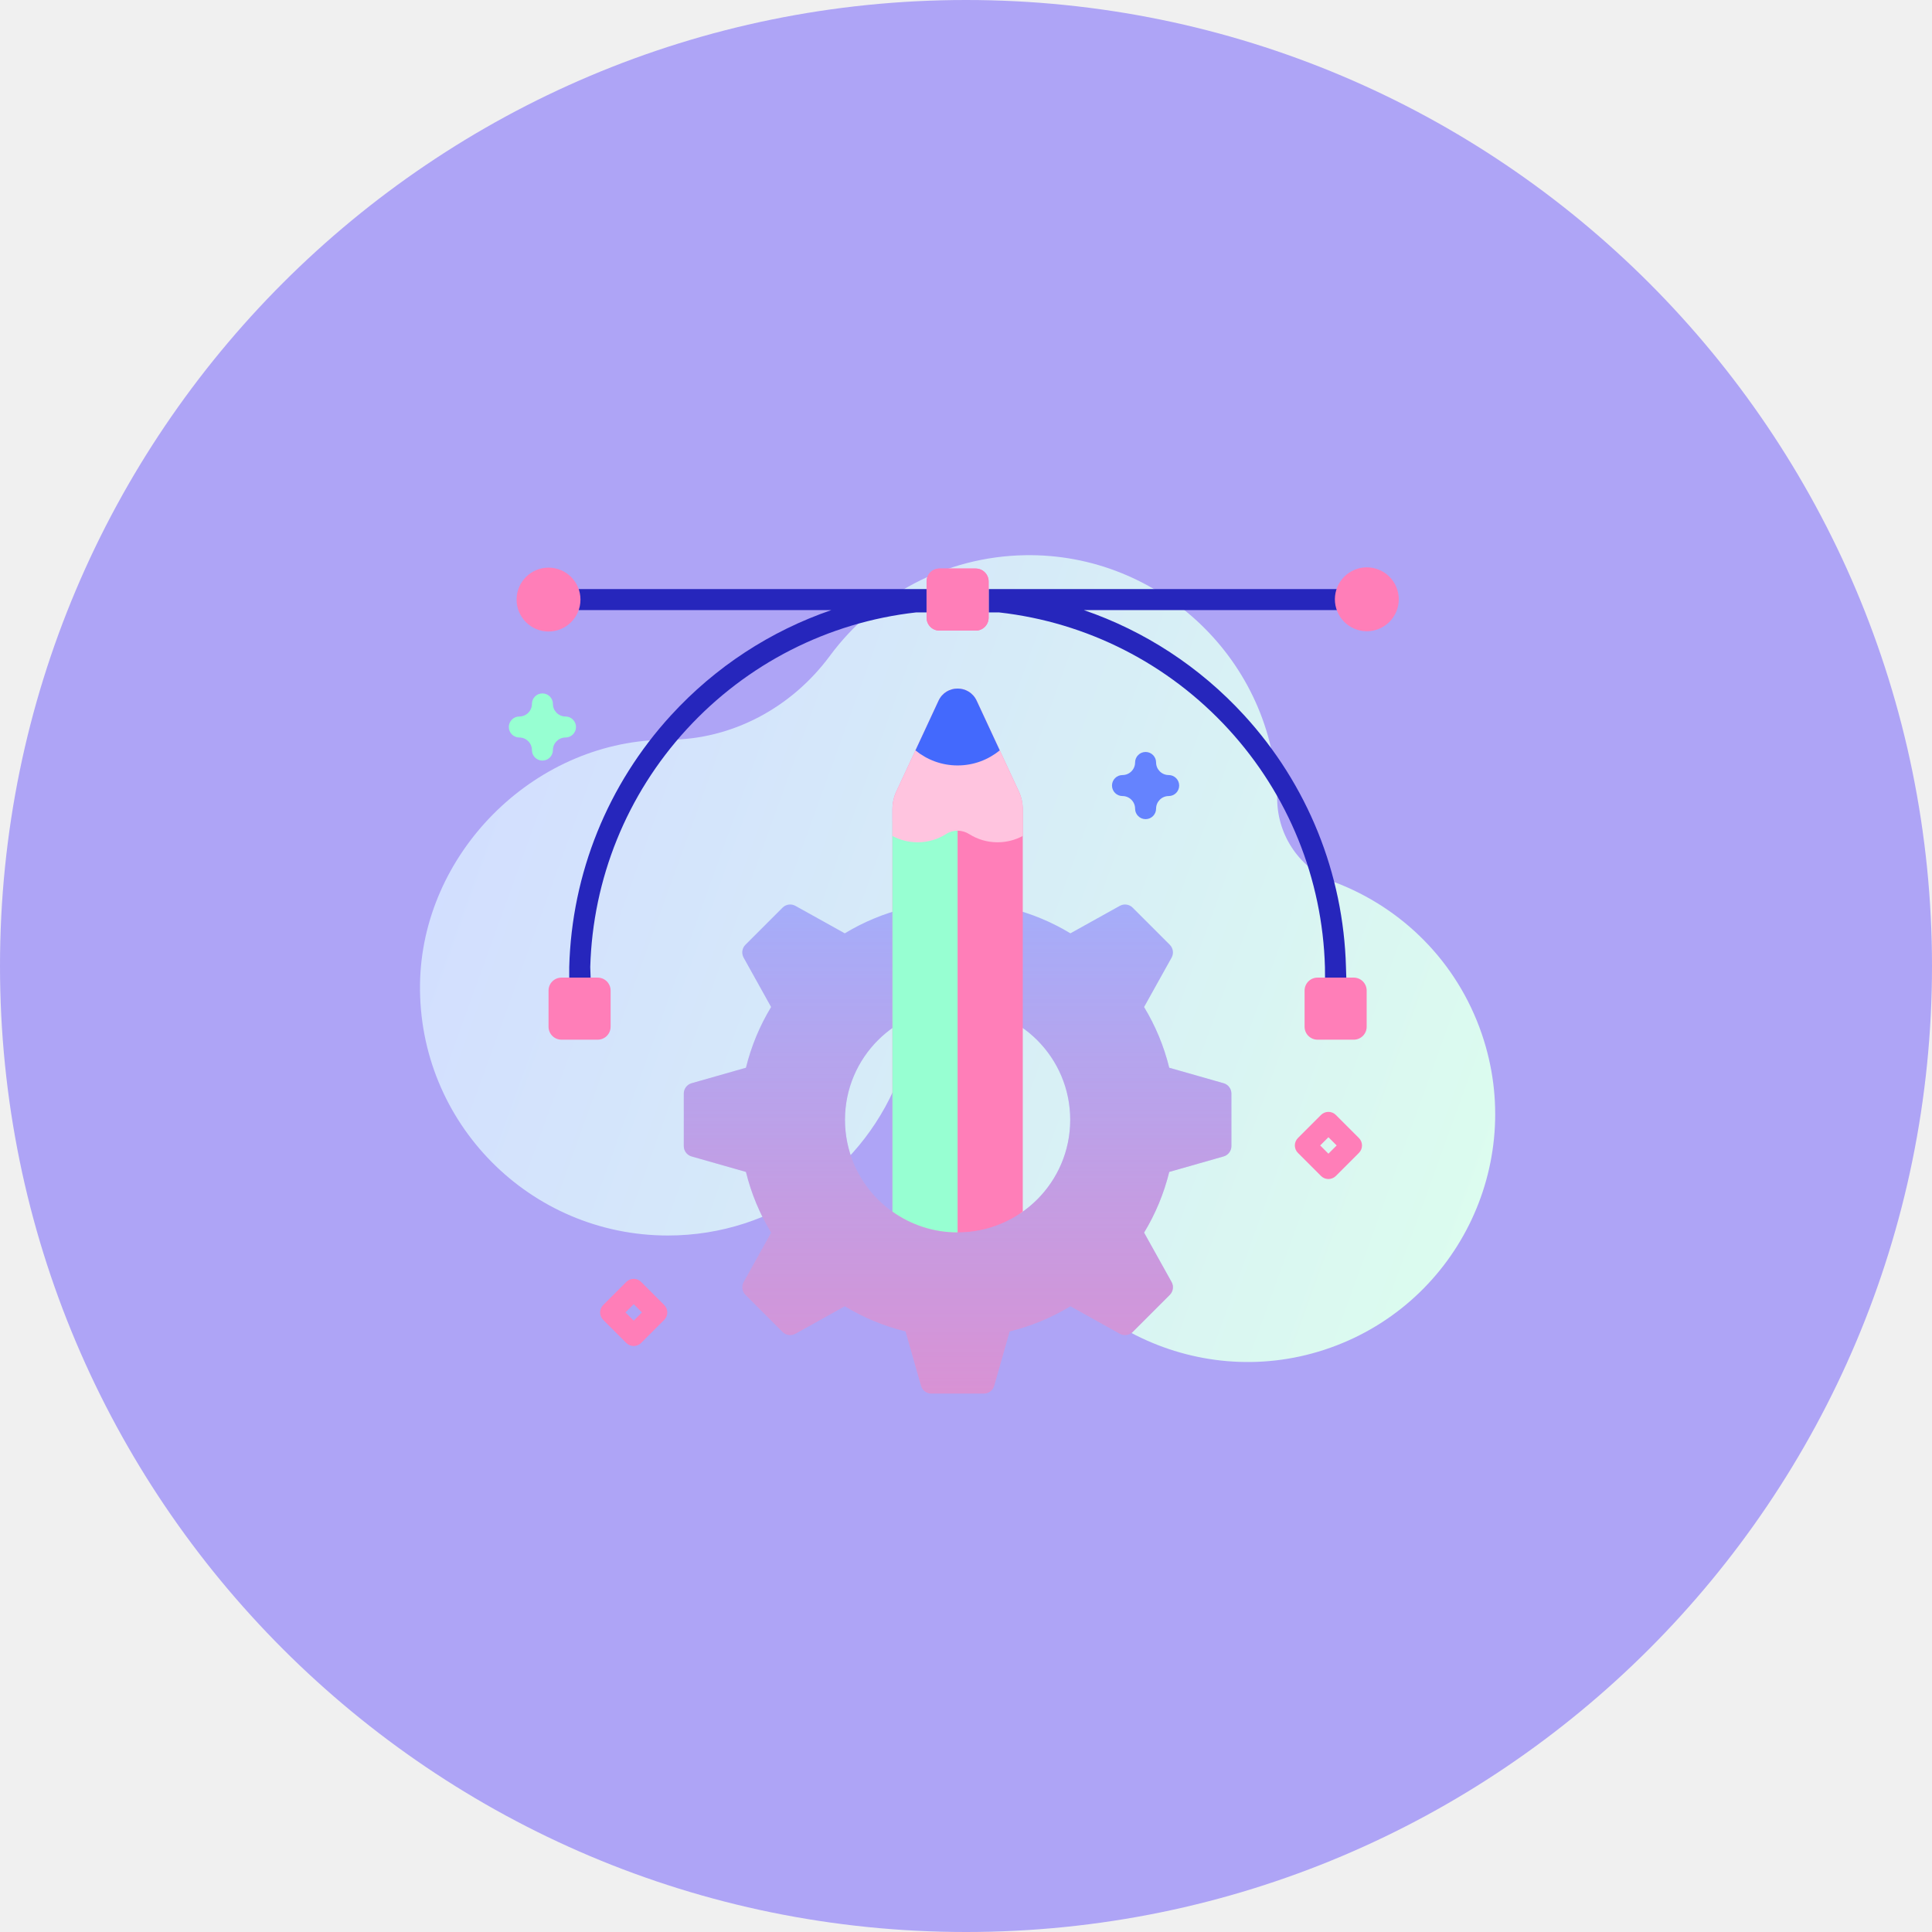
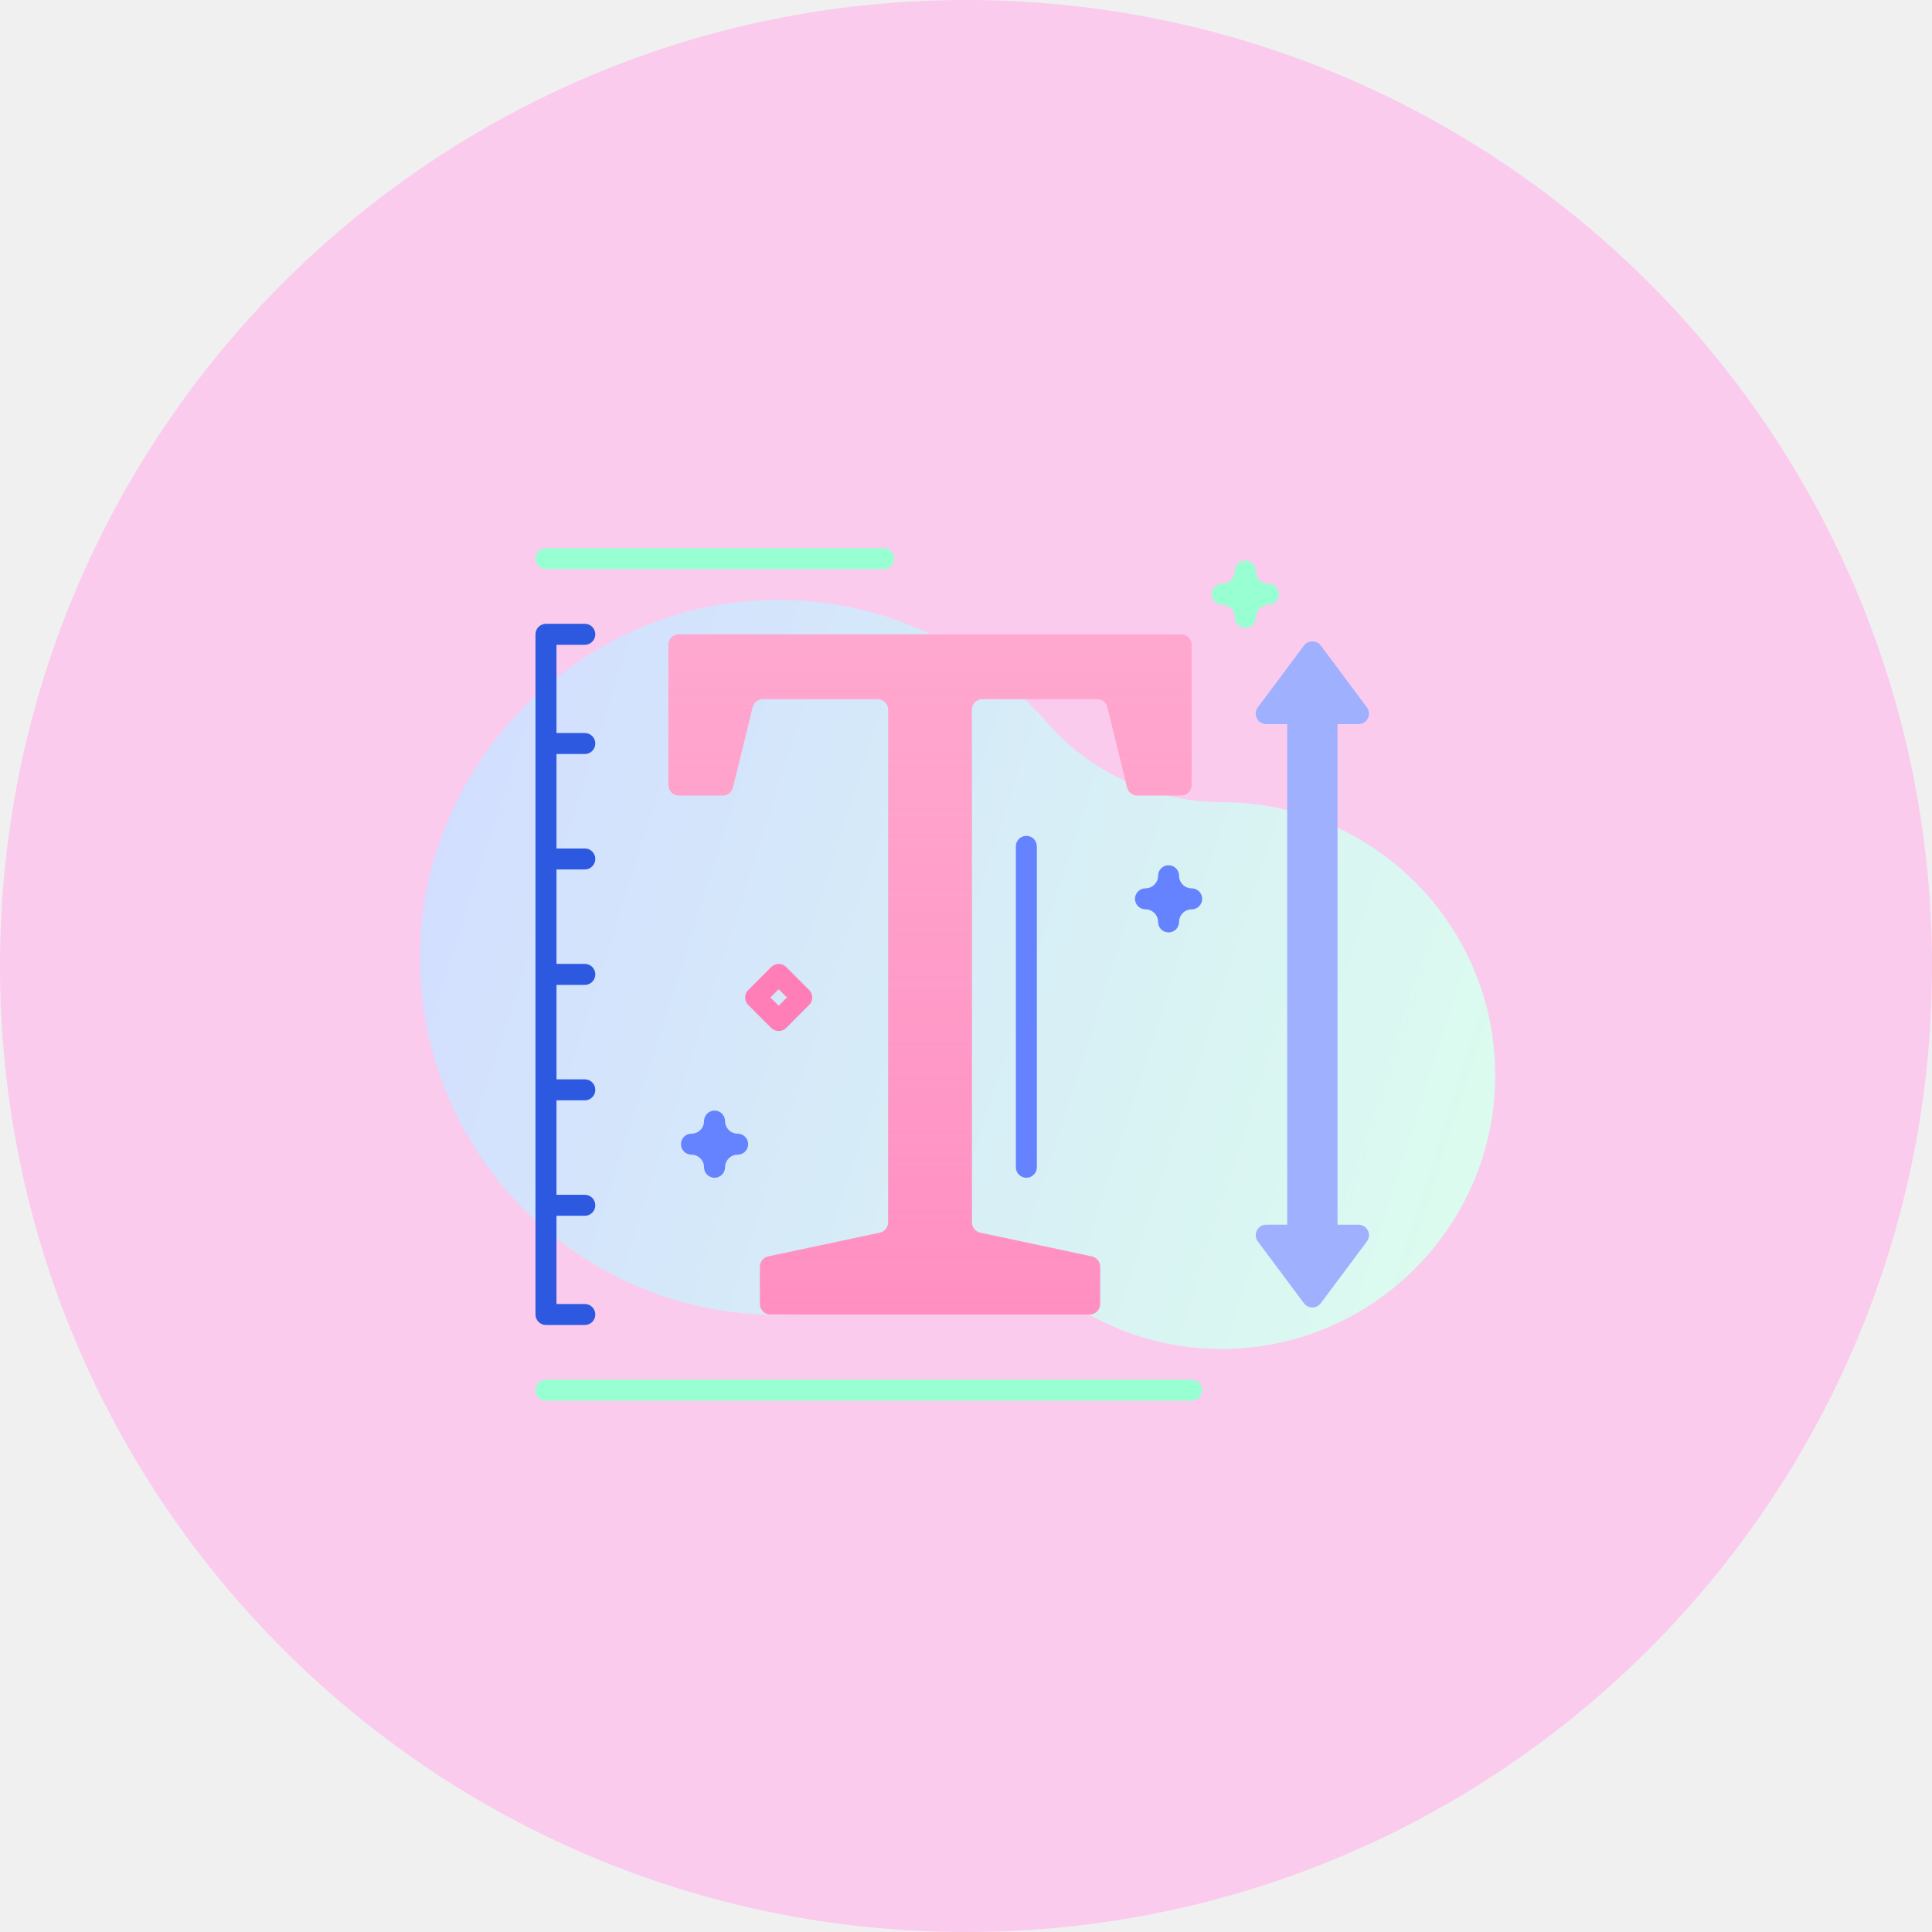
<svg xmlns="http://www.w3.org/2000/svg" width="115" height="115" viewBox="0 0 115 115" fill="none">
-   <circle cx="57.5" cy="57.5" r="57.5" fill="#AEA4F6" />
-   <path d="M88.203 61.549C86.725 57.222 83.436 54.029 79.472 52.523C77.418 51.743 76.053 49.791 76.023 47.595C76.023 47.547 76.022 47.499 76.021 47.45C75.832 39.378 69.085 32.909 61.011 33.048C56.249 33.13 52.038 35.467 49.398 39.038C47.125 42.113 43.587 44.033 39.763 44.032C39.651 44.032 39.538 44.033 39.425 44.035C31.686 44.204 25.105 50.845 25.001 58.586C24.892 66.827 31.539 73.542 39.755 73.542C46.124 73.542 51.549 69.508 53.616 63.855C54.157 62.376 55.76 61.583 57.276 62.009C57.295 62.014 57.314 62.019 57.333 62.025C58.721 62.407 59.641 63.73 59.527 65.164C59.375 67.087 59.6 69.071 60.252 71.014C62.817 78.656 71.15 82.85 78.814 80.349C86.652 77.791 90.861 69.326 88.203 61.549Z" fill="url(#paint0_linear)" />
-   <path d="M80.117 57.566C79.968 51.995 77.829 46.691 74.055 42.572C71.416 39.693 68.135 37.557 64.515 36.315H79.606L79.606 35.065H58.847V36.454L59.472 36.454C64.712 37.043 69.549 39.505 73.133 43.416C76.696 47.304 78.718 52.308 78.866 57.566L78.871 58.207L80.137 58.191L80.117 57.566Z" fill="#2626BC" />
-   <path d="M55.153 35.065H34.438V36.315H49.485C45.865 37.557 42.583 39.693 39.945 42.572C36.171 46.691 34.032 51.994 33.883 57.566V58.191H35.156L35.134 57.566C35.282 52.308 37.304 47.304 40.867 43.417C44.451 39.505 49.288 37.043 54.528 36.454L55.153 36.454V35.065H55.153Z" fill="#2626BC" />
-   <path d="M80.579 61.886H78.424C77.999 61.886 77.654 61.542 77.654 61.117V58.961C77.654 58.536 77.999 58.191 78.424 58.191H80.579C81.004 58.191 81.349 58.536 81.349 58.961V61.117C81.349 61.542 81.004 61.886 80.579 61.886Z" fill="#FF7EB8" />
-   <path d="M35.576 61.886H33.421C32.996 61.886 32.651 61.542 32.651 61.117V58.961C32.651 58.536 32.996 58.191 33.421 58.191H35.576C36.002 58.191 36.346 58.536 36.346 58.961V61.117C36.346 61.542 36.002 61.886 35.576 61.886Z" fill="#FF7EB8" />
-   <path d="M58.078 37.537H55.922C55.497 37.537 55.153 37.193 55.153 36.767V34.612C55.153 34.187 55.497 33.842 55.922 33.842H58.078C58.503 33.842 58.847 34.187 58.847 34.612V36.767C58.847 37.193 58.503 37.537 58.078 37.537Z" fill="#FF7EB8" />
-   <path d="M58.078 37.537H55.922C55.497 37.537 55.153 37.193 55.153 36.767V34.612C55.153 34.187 55.497 33.842 55.922 33.842H58.078C58.503 33.842 58.847 34.187 58.847 34.612V36.767C58.847 37.193 58.503 37.537 58.078 37.537Z" fill="#FF7EB8" />
-   <path d="M82.087 37.429C83.057 37.027 83.518 35.915 83.116 34.945C82.713 33.975 81.601 33.514 80.631 33.916C79.661 34.319 79.2 35.431 79.603 36.401C80.005 37.371 81.117 37.831 82.087 37.429Z" fill="#FF7EB8" />
-   <path d="M32.651 37.59C33.701 37.59 34.552 36.739 34.552 35.69C34.552 34.64 33.701 33.788 32.651 33.788C31.601 33.788 30.75 34.64 30.75 35.69C30.75 36.739 31.601 37.59 32.651 37.59Z" fill="#FF7EB8" />
-   <path d="M72.832 64.477L69.598 63.556C69.281 62.264 68.771 61.048 68.1 59.941L69.737 57.002C69.876 56.752 69.832 56.44 69.63 56.237L67.419 54.027C67.217 53.824 66.904 53.781 66.654 53.92L63.715 55.556C62.608 54.885 61.392 54.375 60.101 54.058L59.18 50.824C59.101 50.548 58.85 50.358 58.563 50.358H55.437C55.151 50.358 54.899 50.548 54.821 50.824L53.9 54.058C52.608 54.375 51.392 54.885 50.285 55.556L47.346 53.92C47.096 53.781 46.783 53.824 46.581 54.027L44.371 56.237C44.168 56.44 44.125 56.752 44.264 57.002L45.9 59.941C45.229 61.048 44.719 62.264 44.402 63.556L41.168 64.477C40.892 64.555 40.702 64.807 40.702 65.093V68.219C40.702 68.506 40.892 68.757 41.168 68.836L44.402 69.757C44.719 71.048 45.229 72.264 45.9 73.371L44.264 76.311C44.125 76.56 44.168 76.873 44.371 77.075L46.581 79.286C46.783 79.488 47.096 79.532 47.346 79.393L50.285 77.756C51.392 78.427 52.608 78.937 53.9 79.254L54.821 82.489C54.899 82.764 55.151 82.954 55.437 82.954H58.563C58.85 82.954 59.101 82.764 59.18 82.489L60.101 79.254C61.392 78.937 62.608 78.427 63.715 77.756L66.654 79.393C66.904 79.532 67.217 79.488 67.419 79.286L69.63 77.075C69.832 76.873 69.876 76.56 69.737 76.311L68.1 73.371C68.771 72.264 69.281 71.048 69.598 69.757L72.832 68.836C73.108 68.757 73.298 68.506 73.298 68.219V65.093C73.298 64.807 73.108 64.555 72.832 64.477ZM57 73.359C53.298 73.359 50.297 70.358 50.297 66.656C50.297 62.955 53.298 59.953 57 59.953C60.702 59.953 63.703 62.955 63.703 66.656C63.703 70.358 60.702 73.359 57 73.359Z" fill="#9FB0FE" />
-   <path d="M72.832 64.477L69.598 63.556C69.281 62.264 68.771 61.048 68.1 59.941L69.737 57.002C69.876 56.752 69.832 56.44 69.63 56.237L67.419 54.027C67.217 53.824 66.904 53.781 66.654 53.92L63.715 55.556C62.608 54.885 61.392 54.375 60.101 54.058L59.18 50.824C59.101 50.548 58.85 50.358 58.563 50.358H55.437C55.151 50.358 54.899 50.548 54.821 50.824L53.9 54.058C52.608 54.375 51.392 54.885 50.285 55.556L47.346 53.92C47.096 53.781 46.783 53.824 46.581 54.027L44.371 56.237C44.168 56.44 44.125 56.752 44.264 57.002L45.9 59.941C45.229 61.048 44.719 62.264 44.402 63.556L41.168 64.477C40.892 64.555 40.702 64.807 40.702 65.093V68.219C40.702 68.506 40.892 68.757 41.168 68.836L44.402 69.757C44.719 71.048 45.229 72.264 45.9 73.371L44.264 76.311C44.125 76.56 44.168 76.873 44.371 77.075L46.581 79.286C46.783 79.488 47.096 79.532 47.346 79.393L50.285 77.756C51.392 78.427 52.608 78.937 53.9 79.254L54.821 82.489C54.899 82.764 55.151 82.954 55.437 82.954H58.563C58.85 82.954 59.101 82.764 59.18 82.489L60.101 79.254C61.392 78.937 62.608 78.427 63.715 77.756L66.654 79.393C66.904 79.532 67.217 79.488 67.419 79.286L69.63 77.075C69.832 76.873 69.876 76.56 69.737 76.311L68.1 73.371C68.771 72.264 69.281 71.048 69.598 69.757L72.832 68.836C73.108 68.757 73.298 68.506 73.298 68.219V65.093C73.298 64.807 73.108 64.555 72.832 64.477ZM57 73.359C53.298 73.359 50.297 70.358 50.297 66.656C50.297 62.955 53.298 59.953 57 59.953C60.702 59.953 63.703 62.955 63.703 66.656C63.703 70.358 60.702 73.359 57 73.359Z" fill="url(#paint1_linear)" />
-   <path d="M60.879 48.164V72.124C59.784 72.902 58.445 73.359 57 73.359C55.554 73.359 54.216 72.901 53.121 72.121V48.164C53.121 47.8 53.2 47.44 53.354 47.109L55.867 41.709C56.315 40.745 57.687 40.745 58.135 41.709L60.646 47.109C60.799 47.44 60.879 47.8 60.879 48.164Z" fill="#FF7EB8" />
-   <path d="M57 48.884V73.359C55.554 73.359 54.216 72.901 53.121 72.121V48.884H57Z" fill="#97FFD2" />
-   <path d="M55.866 41.71L53.354 47.109C53.2 47.44 53.121 47.8 53.121 48.165V49.759C53.568 50 54.079 50.136 54.622 50.136C55.249 50.136 55.834 49.953 56.326 49.639C56.741 49.373 57.274 49.386 57.691 49.649C58.179 49.958 58.758 50.136 59.378 50.136C59.921 50.136 60.432 50 60.879 49.759V48.164C60.879 47.8 60.799 47.44 60.645 47.109L58.135 41.71C57.687 40.745 56.314 40.745 55.866 41.71Z" fill="#FFC4DF" />
-   <path d="M55.866 41.71L54.492 44.666C55.177 45.225 56.049 45.562 57 45.562C57.952 45.562 58.825 45.225 59.508 44.664L58.135 41.71C57.687 40.745 56.314 40.745 55.866 41.71Z" fill="#4369FD" />
-   <path d="M32.287 45.273C31.941 45.273 31.662 44.993 31.662 44.648C31.662 44.235 31.326 43.899 30.912 43.899C30.567 43.899 30.287 43.619 30.287 43.274C30.287 42.929 30.567 42.649 30.912 42.649C31.326 42.649 31.662 42.313 31.662 41.9C31.662 41.554 31.941 41.275 32.287 41.275C32.632 41.275 32.912 41.554 32.912 41.9C32.912 42.313 33.248 42.649 33.661 42.649C34.006 42.649 34.286 42.929 34.286 43.274C34.286 43.619 34.006 43.899 33.661 43.899C33.248 43.899 32.912 44.235 32.912 44.648C32.912 44.993 32.632 45.273 32.287 45.273Z" fill="#97FFD2" />
-   <path d="M68.19 48.759C67.845 48.759 67.565 48.479 67.565 48.134C67.565 47.721 67.229 47.384 66.815 47.384C66.47 47.384 66.19 47.105 66.19 46.759C66.19 46.414 66.47 46.134 66.815 46.134C67.229 46.134 67.565 45.798 67.565 45.385C67.565 45.04 67.845 44.76 68.19 44.76C68.535 44.76 68.815 45.04 68.815 45.385C68.815 45.798 69.151 46.134 69.564 46.134C69.91 46.134 70.189 46.414 70.189 46.759C70.189 47.105 69.91 47.384 69.564 47.384C69.151 47.384 68.815 47.721 68.815 48.134C68.815 48.479 68.535 48.759 68.19 48.759Z" fill="#6583FE" />
-   <path d="M37.721 80.12C37.561 80.12 37.401 80.059 37.279 79.937L35.905 78.563C35.66 78.319 35.66 77.923 35.905 77.679L37.279 76.305C37.523 76.061 37.919 76.061 38.163 76.305L39.537 77.679C39.781 77.923 39.781 78.319 39.537 78.563L38.163 79.937C38.041 80.059 37.881 80.12 37.721 80.12ZM37.23 78.121L37.721 78.611L38.211 78.121L37.721 77.63L37.23 78.121Z" fill="#FF7EB8" />
-   <path d="M79.073 70.181C78.913 70.181 78.753 70.12 78.631 69.998L77.257 68.624C77.013 68.38 77.013 67.984 77.257 67.74L78.631 66.366C78.875 66.122 79.271 66.122 79.515 66.366L80.889 67.74C81.133 67.984 81.133 68.38 80.889 68.624L79.515 69.998C79.393 70.12 79.233 70.181 79.073 70.181ZM78.582 68.182L79.073 68.672L79.563 68.182L79.073 67.692L78.582 68.182Z" fill="#FF7EB8" />
+   <circle cx="57.5" cy="57.5" r="57.5" fill="#FBCBED" />
+   <g clip-path="url(#clip0)">
+     <path d="M72.826 47.752C72.802 47.752 72.778 47.752 72.754 47.752C68.749 47.745 64.956 46.021 62.324 43.004C58.403 38.508 52.624 35.676 46.184 35.704C34.495 35.756 24.851 45.577 25.002 57.265C25.152 68.888 34.621 78.264 46.28 78.264C49.573 78.264 52.691 77.516 55.474 76.18C57.873 75.029 60.732 75.332 62.844 76.951C65.577 79.044 68.993 80.29 72.7 80.296C81.623 80.311 88.948 73.043 89 64.121C89.052 55.115 81.82 47.805 72.826 47.752Z" fill="url(#paint0_linear)" />
+     <path d="M39.786 38.38V46.728C39.786 47.073 40.066 47.353 40.411 47.353H43.022C43.31 47.353 43.56 47.156 43.629 46.877L44.802 42.093C44.871 41.814 45.121 41.617 45.409 41.617H52.241C52.586 41.617 52.866 41.897 52.866 42.242V72.763C52.866 73.058 52.66 73.312 52.371 73.374L45.728 74.788C45.44 74.849 45.234 75.104 45.234 75.399V77.62C45.234 77.965 45.514 78.244 45.858 78.244H64.859C65.204 78.244 65.483 77.965 65.483 77.62V75.399C65.483 75.104 65.277 74.849 64.989 74.788L58.346 73.374C58.058 73.312 57.851 73.058 57.851 72.763V42.242C57.851 41.897 58.131 41.617 58.476 41.617H65.308C65.596 41.617 65.846 41.814 65.915 42.093L67.088 46.877C67.157 47.156 67.407 47.353 67.695 47.353H70.306C70.651 47.353 70.931 47.073 70.931 46.728V38.38C70.931 38.035 70.651 37.756 70.306 37.756H40.411C40.066 37.756 39.786 38.035 39.786 38.38Z" fill="#FFA8CF" />
+     <path d="M39.786 38.38V46.728C39.786 47.073 40.066 47.353 40.411 47.353H43.022C43.31 47.353 43.56 47.156 43.629 46.877L44.802 42.093C44.871 41.814 45.121 41.617 45.409 41.617H52.241C52.586 41.617 52.866 41.897 52.866 42.242V72.763C52.866 73.058 52.66 73.312 52.371 73.374L45.728 74.788C45.44 74.849 45.234 75.104 45.234 75.399V77.62C45.234 77.965 45.514 78.244 45.858 78.244H64.859C65.204 78.244 65.483 77.965 65.483 77.62V75.399C65.483 75.104 65.277 74.849 64.989 74.788L58.346 73.374C58.058 73.312 57.851 73.058 57.851 72.763V42.242C57.851 41.897 58.131 41.617 58.476 41.617H65.308C65.596 41.617 65.846 41.814 65.915 42.093L67.088 46.877C67.157 47.156 67.407 47.353 67.695 47.353H70.306C70.651 47.353 70.931 47.073 70.931 46.728V38.38C70.931 38.035 70.651 37.756 70.306 37.756H40.411C40.066 37.756 39.786 38.035 39.786 38.38Z" fill="url(#paint1_linear)" />
+     <path d="M79.614 43.103H80.862C81.376 43.103 81.67 42.517 81.363 42.105L78.618 38.426C78.368 38.092 77.866 38.092 77.616 38.426L74.871 42.105C74.564 42.517 74.858 43.103 75.372 43.103H76.62V72.897H75.372C74.858 72.897 74.564 73.484 74.871 73.896L77.616 77.574C77.866 77.909 78.368 77.909 78.618 77.574L81.363 73.896C81.67 73.484 81.376 72.897 80.862 72.897H79.614V43.103Z" fill="#9FB0FE" />
+     <path d="M61.093 70.105C60.748 70.105 60.468 69.825 60.468 69.48V50.379C60.468 50.034 60.748 49.754 61.093 49.754C61.438 49.754 61.718 50.034 61.718 50.379V69.48C61.718 69.825 61.438 70.105 61.093 70.105Z" fill="#6583FE" />
+     <path d="M52.598 33.875H32.499C32.154 33.875 31.874 33.595 31.874 33.25C31.874 32.905 32.154 32.625 32.499 32.625H52.598C52.943 32.625 53.223 32.905 53.223 33.25C53.223 33.595 52.943 33.875 52.598 33.875Z" fill="#97FFD2" />
+     <path d="M70.932 83.375H32.499C32.154 83.375 31.874 83.095 31.874 82.75C31.874 82.405 32.154 82.125 32.499 82.125H70.932C71.277 82.125 71.557 82.405 71.557 82.75C71.557 83.095 71.277 83.375 70.932 83.375Z" fill="#97FFD2" />
+     <path d="M34.81 38.381C35.155 38.381 35.435 38.101 35.435 37.756C35.435 37.411 35.155 37.131 34.81 37.131H32.499C32.154 37.131 31.874 37.411 31.874 37.756V78.244C31.874 78.589 32.154 78.869 32.499 78.869H34.81C35.155 78.869 35.435 78.589 35.435 78.244C35.435 77.899 35.155 77.619 34.81 77.619H33.124V72.368H34.81C35.155 72.368 35.435 72.088 35.435 71.743C35.435 71.398 35.155 71.118 34.81 71.118H33.124V65.496H34.81C35.155 65.496 35.435 65.216 35.435 64.871C35.435 64.526 35.155 64.246 34.81 64.246H33.124V58.625H34.81C35.155 58.625 35.435 58.345 35.435 58C35.435 57.655 35.155 57.375 34.81 57.375H33.124V51.754H34.81C35.155 51.754 35.435 51.474 35.435 51.129C35.435 50.784 35.155 50.504 34.81 50.504H33.124V44.882H34.81C35.155 44.882 35.435 44.602 35.435 44.257C35.435 43.912 35.155 43.632 34.81 43.632H33.124V38.381H34.81Z" fill="#2D58E0" />
+     <path d="M42.533 70.105C42.188 70.105 41.908 69.825 41.908 69.48C41.908 69.067 41.572 68.731 41.159 68.731C40.814 68.731 40.534 68.451 40.534 68.106C40.534 67.76 40.814 67.481 41.159 67.481C41.572 67.481 41.908 67.144 41.908 66.731C41.908 66.386 42.188 66.106 42.533 66.106C42.879 66.106 43.158 66.386 43.158 66.731C43.158 67.144 43.495 67.481 43.908 67.481C44.253 67.481 44.533 67.76 44.533 68.106C44.533 68.451 44.253 68.731 43.908 68.731C43.495 68.731 43.158 69.067 43.158 69.48C43.158 69.825 42.879 70.105 42.533 70.105Z" fill="#6583FE" />
+     <path d="M69.558 55.502C69.212 55.502 68.933 55.222 68.933 54.877C68.933 54.464 68.597 54.127 68.183 54.127C67.838 54.127 67.558 53.847 67.558 53.502C67.558 53.157 67.838 52.877 68.183 52.877C68.597 52.877 68.933 52.541 68.933 52.128C68.933 51.783 69.212 51.503 69.558 51.503C69.903 51.503 70.183 51.783 70.183 52.128C70.183 52.541 70.519 52.877 70.932 52.877C71.277 52.877 71.557 53.157 71.557 53.502C71.557 53.847 71.277 54.127 70.932 54.127C70.519 54.127 70.183 54.464 70.183 54.877C70.183 55.222 69.903 55.502 69.558 55.502Z" fill="#6583FE" />
+     <path d="M46.351 61.373C46.191 61.373 46.031 61.312 45.909 61.191L44.535 59.816C44.291 59.572 44.291 59.176 44.535 58.932L45.909 57.558C46.153 57.314 46.549 57.314 46.793 57.558L48.167 58.932C48.411 59.176 48.411 59.572 48.167 59.816L46.793 61.191C46.671 61.312 46.511 61.373 46.351 61.373ZM45.861 59.374L46.351 59.865L46.841 59.374L46.351 58.884L45.861 59.374Z" fill="#FF7EB8" />
+     <path d="M74.126 37.373C73.781 37.373 73.501 37.093 73.501 36.748C73.501 36.335 73.165 35.999 72.752 35.999C72.407 35.999 72.127 35.719 72.127 35.374C72.127 35.029 72.407 34.749 72.752 34.749C73.165 34.749 73.501 34.413 73.501 33.999C73.501 33.654 73.781 33.374 74.126 33.374C74.471 33.374 74.751 33.654 74.751 33.999C74.751 34.413 75.087 34.749 75.5 34.749C75.846 34.749 76.125 35.029 76.125 35.374C76.125 35.719 75.846 35.999 75.5 35.999C75.087 35.999 74.751 36.335 74.751 36.748C74.751 37.093 74.471 37.373 74.126 37.373Z" fill="#97FFD2" />
+   </g>
  <defs>
-     <linearGradient id="paint0_linear" x1="24.112" y1="43.743" x2="91.891" y2="68.278" gradientUnits="userSpaceOnUse">
+     <linearGradient id="paint0_linear" x1="22.008" y1="49.217" x2="91.015" y2="71.299" gradientUnits="userSpaceOnUse">
      <stop offset="0.049" stop-color="#D2DEFF" />
      <stop offset="0.999" stop-color="#DCFDEE" />
    </linearGradient>
-     <linearGradient id="paint1_linear" x1="57" y1="50.358" x2="57" y2="82.954" gradientUnits="userSpaceOnUse">
+     <linearGradient id="paint1_linear" x1="55.359" y1="37.756" x2="55.359" y2="78.244" gradientUnits="userSpaceOnUse">
      <stop offset="0.003" stop-color="#FF7EB8" stop-opacity="0" />
      <stop offset="1" stop-color="#FF7EB8" stop-opacity="0.6" />
    </linearGradient>
+     <clipPath id="clip0">
+       <rect width="64" height="64" fill="white" transform="translate(25 26)" />
+     </clipPath>
  </defs>
</svg>
